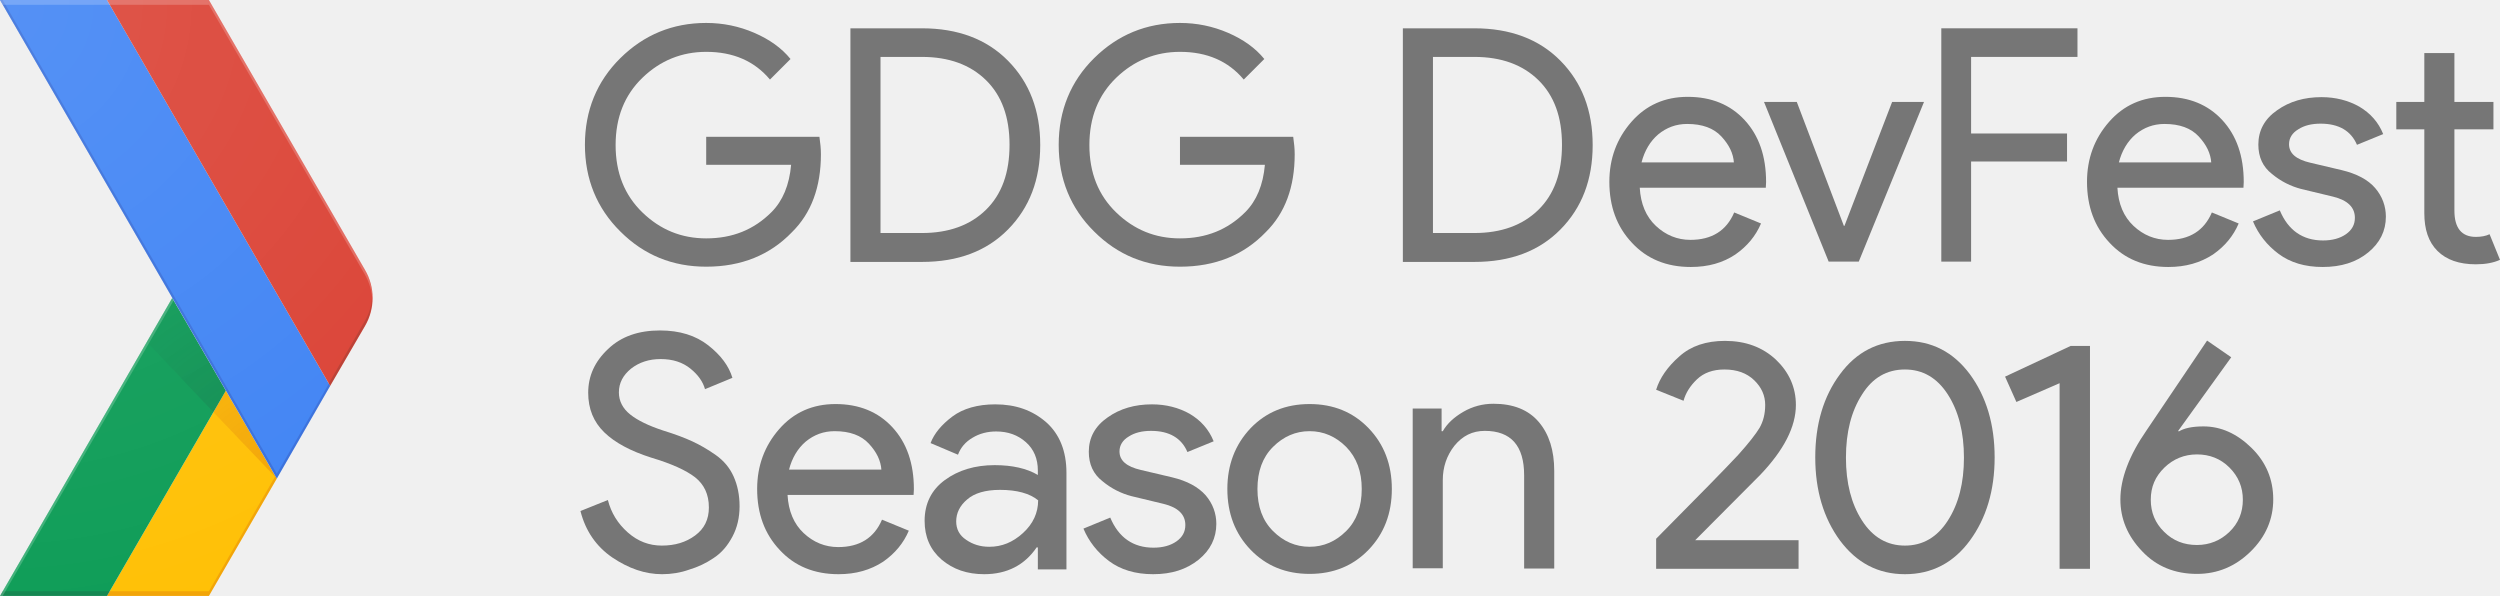
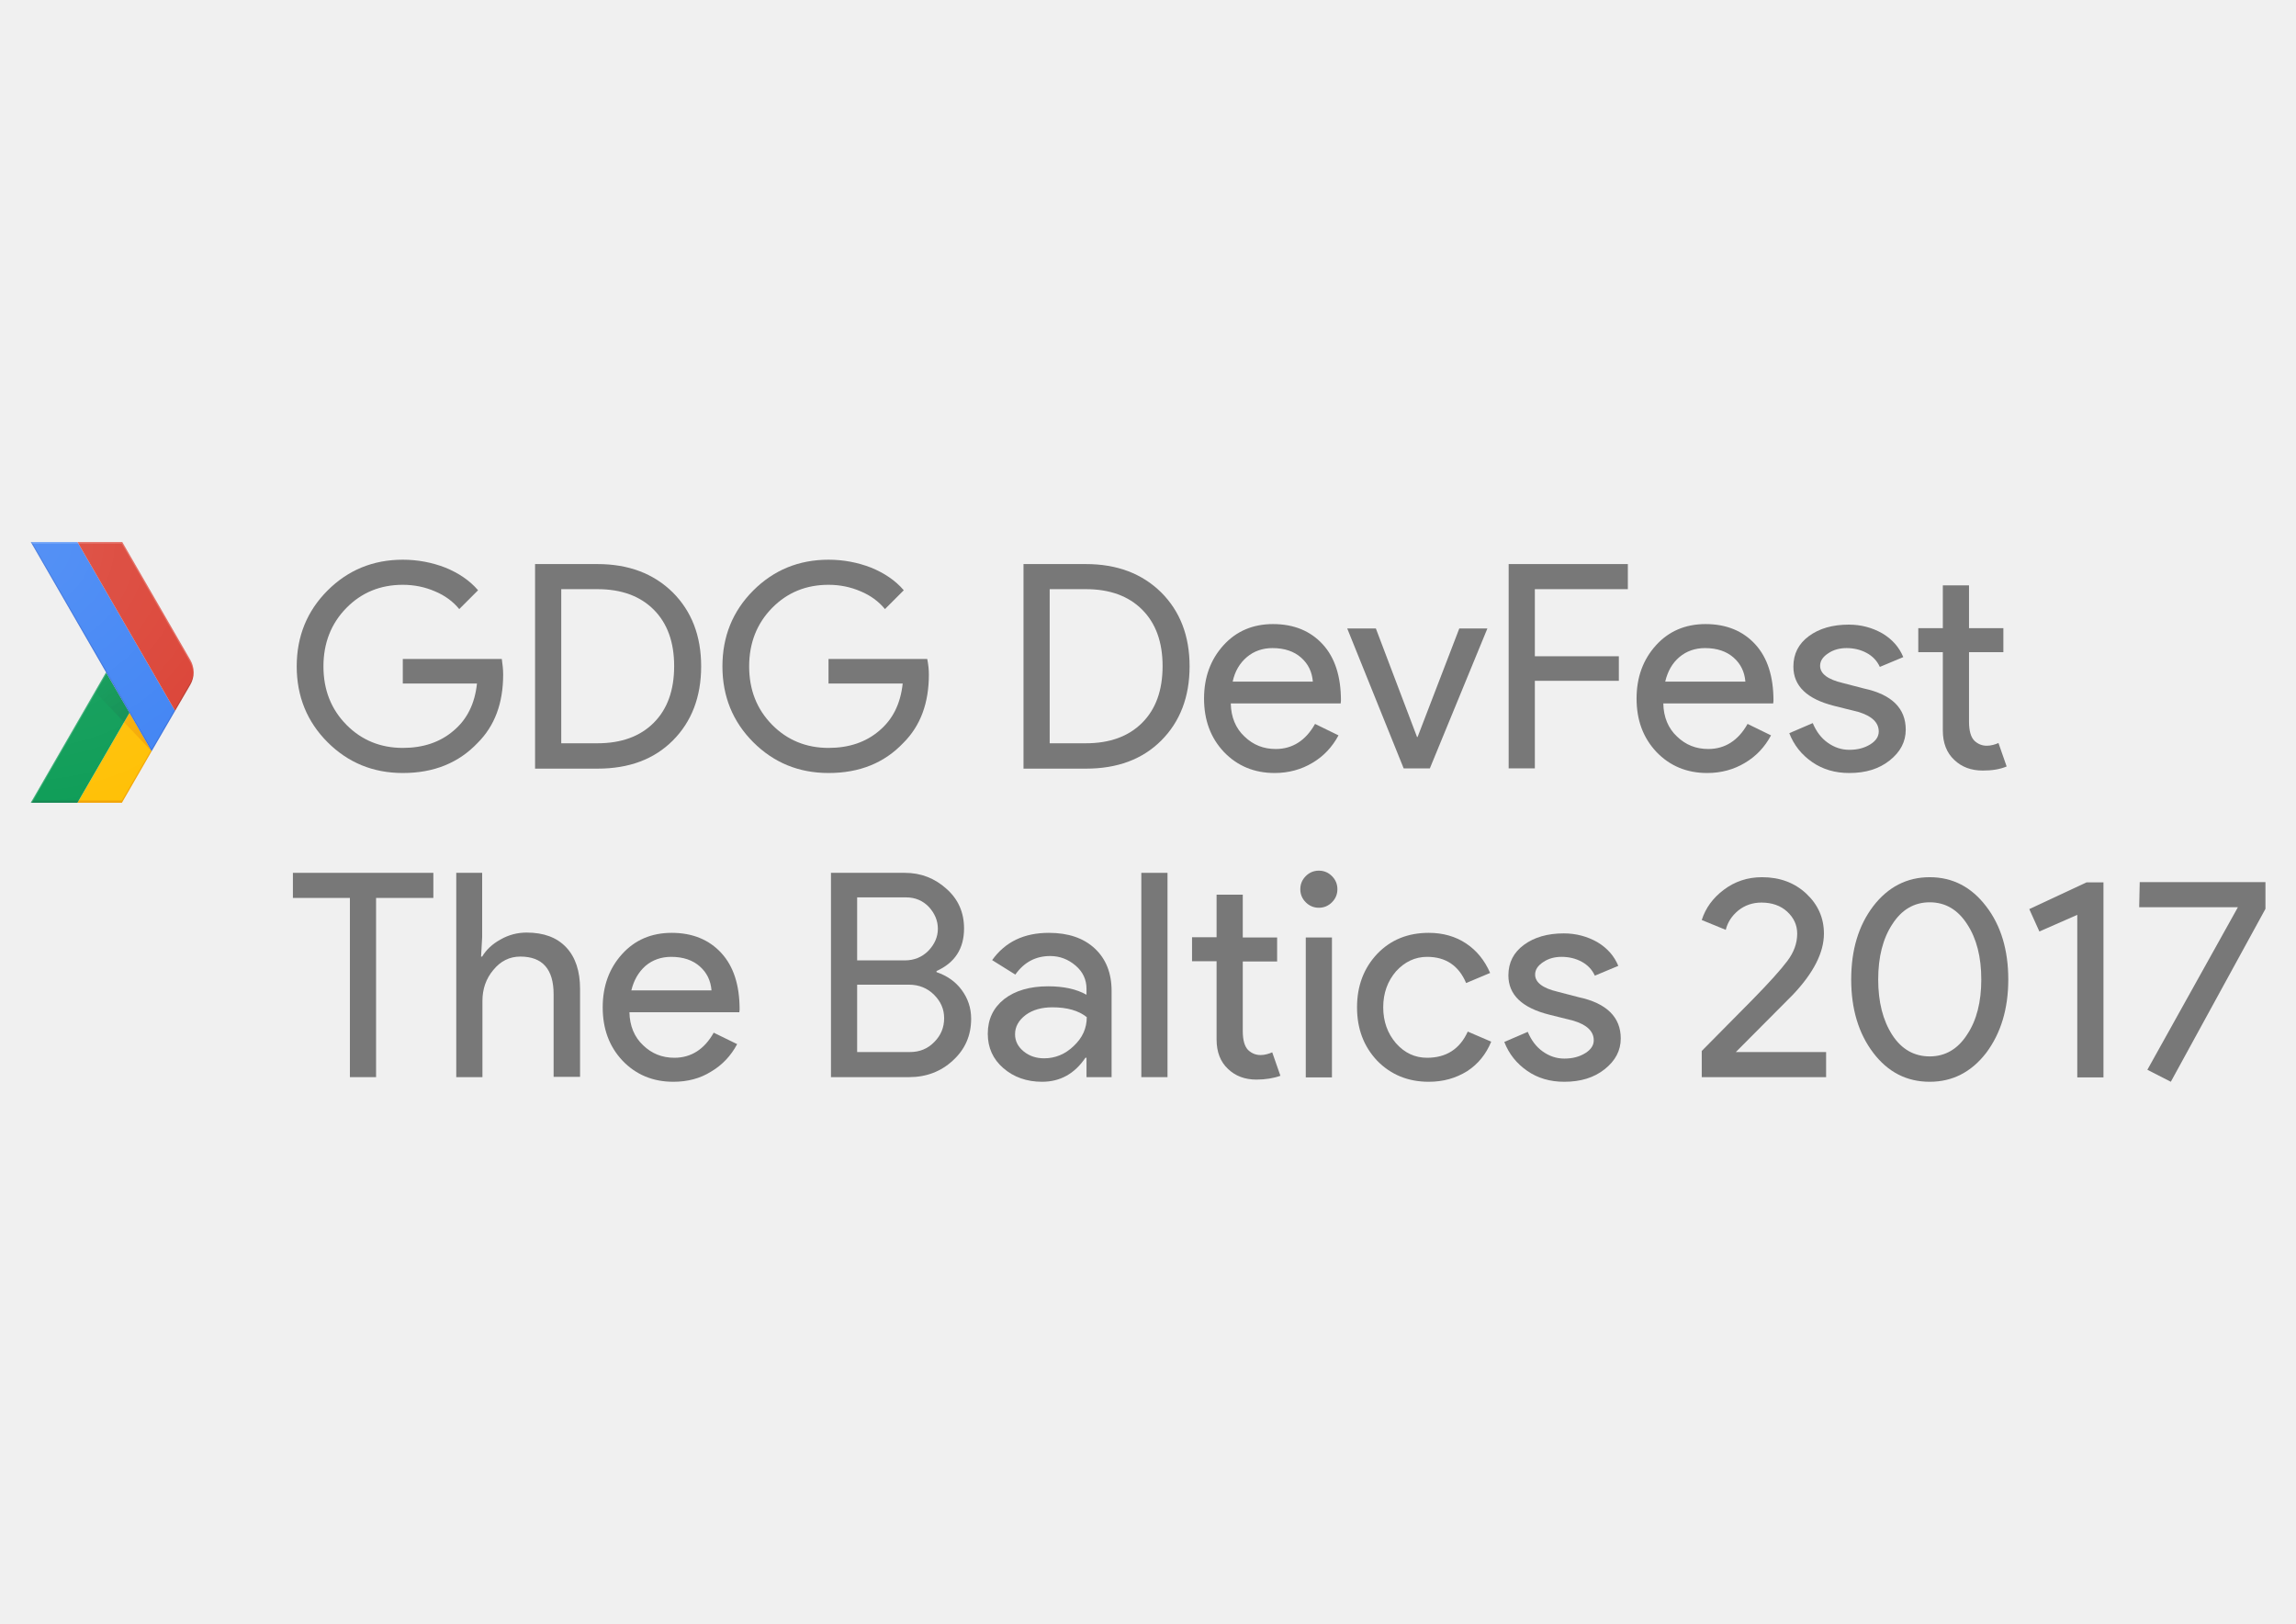
- <svg xmlns="http://www.w3.org/2000/svg" id="Layer_4" viewBox="0 0 839 200">
-   <style>.st0{fill:none;} .st1{fill:#FFC107;} .st2{fill:#0F9D58;} .st3{opacity:0.2;fill:#BF360C;enable-background:new ;} .st4{opacity:0.2;fill:#263238;enable-background:new ;} .st5{opacity:0.2;fill:#FFFFFF;enable-background:new ;} .st6{fill:url(#XMLID_126_);} .st7{fill:url(#XMLID_127_);} .st8{fill:#4285F4;} .st9{fill:#DB4437;} .st10{opacity:0.2;fill:#1A237E;enable-background:new ;} .st11{opacity:0.2;fill:#3E2723;enable-background:new ;} .st12{fill:url(#XMLID_128_);} .st13{fill:#767676;}</style>
-   <g id="XMLID_60_">
-     <g id="XMLID_61_">
-       <g id="XMLID_62_">
-         <path id="XMLID_106_" class="st0" d="M122.5 90.6L70.1 0H0l57.8 100L0 200h70.1l52.4-90.6c3.3-5.8 3.3-13 0-18.8z" />
-         <path id="XMLID_105_" class="st1" d="M92.4 159.8l-16.6-28.7L35.9 200h34.2l22.8-39.4z" />
-         <path id="XMLID_104_" class="st0" d="M122.5 90.6L70.1 0H0l57.8 100L0 200h70.1l52.4-90.6c3.3-5.8 3.3-13 0-18.8z" />
-         <path id="XMLID_103_" class="st2" d="M57.8 100l18 31.1L35.9 200H0z" />
-         <path id="XMLID_102_" class="st0" d="M122.5 90.6L70.1 0H0l57.8 100L0 200h70.1l52.4-90.6c3.3-5.8 3.3-13 0-18.8z" />
-         <path id="XMLID_101_" class="st3" d="M70.1 198.4H36.8l-.9 1.6h34.2l22.8-39.4-.5-.8z" />
-         <path id="XMLID_100_" class="st0" d="M122.5 90.6L70.1 0H0l57.8 100L0 200h70.1l52.4-90.6c3.3-5.8 3.3-13 0-18.8z" />
-         <path id="XMLID_99_" class="st4" d="M.9 198.4L0 200h35.9l.9-1.6z" />
-         <path id="XMLID_98_" class="st0" d="M122.5 90.6L70.1 0H0l57.8 100L0 200h70.1l52.4-90.6c3.3-5.8 3.3-13 0-18.8z" />
-         <path id="XMLID_96_" class="st5" d="M0 200h.9l57.4-99.2-.5-.8z" />
-         <path id="XMLID_94_" class="st0" d="M122.5 90.6L70.1 0H0l57.8 100L0 200h70.1l52.4-90.6c3.3-5.8 3.3-13 0-18.8z" />
-         <radialGradient id="XMLID_126_" cx="92.62" cy="2707.501" r="69.162" gradientTransform="matrix(1 0 0 -1 0 2867.46)" gradientUnits="userSpaceOnUse">
-           <stop offset="0" stop-color="#BF360C" stop-opacity=".2" />
-           <stop offset="1" stop-color="#BF360C" stop-opacity=".02" />
+ <svg xmlns="http://www.w3.org/2000/svg" version="1.1" id="Layer_1" x="0px" y="0px" viewBox="0 0 841.9 595.3" style="enable-background:new 0 0 841.9 595.3;" xml:space="preserve">
+   <style type="text/css">
+ 	.st0{fill:none;}
+ 	.st1{fill:#FFC107;}
+ 	.st2{fill:#0F9D58;}
+ 	.st3{opacity:0.2;fill:#BF360C;enable-background:new    ;}
+ 	.st4{opacity:0.2;fill:#263238;enable-background:new    ;}
+ 	.st5{opacity:0.2;fill:#FFFFFF;enable-background:new    ;}
+ 	.st6{fill:url(#XMLID_2_);}
+ 	.st7{fill:url(#XMLID_3_);}
+ 	.st8{fill:#4285F4;}
+ 	.st9{fill:#DB4437;}
+ 	.st10{opacity:0.2;fill:#1A237E;enable-background:new    ;}
+ 	.st11{opacity:0.2;fill:#3E2723;enable-background:new    ;}
+ 	.st12{fill:url(#XMLID_4_);}
+ 	.st13{opacity:0.5;}
+ </style>
+   <g>
+     <g id="XMLID_504_">
+       <g id="XMLID_505_">
+         <path id="XMLID_533_" class="st0" d="M69.8,242l-25-43.3H11.3l27.6,47.8l-27.6,47.8h33.5l25-43.3C71.4,248.2,71.4,244.8,69.8,242     z" />
+         <polygon id="XMLID_532_" class="st1" points="55.4,275 47.5,261.3 28.4,294.3 44.7,294.3 55.6,275.4    " />
+         <path id="XMLID_531_" class="st0" d="M69.8,242l-25-43.3H11.3l27.6,47.8l-27.6,47.8h33.5l25-43.3C71.4,248.2,71.4,244.8,69.8,242     z" />
+         <polygon id="XMLID_530_" class="st2" points="38.9,246.5 47.5,261.3 28.4,294.3 11.3,294.3    " />
+         <path id="XMLID_529_" class="st0" d="M69.8,242l-25-43.3H11.3l27.6,47.8l-27.6,47.8h33.5l25-43.3C71.4,248.2,71.4,244.8,69.8,242     z" />
+         <polygon id="XMLID_528_" class="st3" points="44.7,293.5 28.9,293.5 28.4,294.3 44.7,294.3 55.6,275.4 55.4,275    " />
+         <path id="XMLID_527_" class="st0" d="M69.8,242l-25-43.3H11.3l27.6,47.8l-27.6,47.8h33.5l25-43.3C71.4,248.2,71.4,244.8,69.8,242     z" />
+         <polygon id="XMLID_526_" class="st4" points="11.7,293.5 11.3,294.3 28.4,294.3 28.9,293.5    " />
+         <path id="XMLID_525_" class="st0" d="M69.8,242l-25-43.3H11.3l27.6,47.8l-27.6,47.8h33.5l25-43.3C71.4,248.2,71.4,244.8,69.8,242     z" />
+         <polygon id="XMLID_524_" class="st5" points="11.3,294.3 11.7,294.3 39.1,246.9 38.9,246.5    " />
+         <path id="XMLID_523_" class="st0" d="M69.8,242l-25-43.3H11.3l27.6,47.8l-27.6,47.8h33.5l25-43.3C71.4,248.2,71.4,244.8,69.8,242     z" />
+         <radialGradient id="XMLID_2_" cx="55.504" cy="321.426" r="33.045" gradientTransform="matrix(1 0 0 -1 0 596.552)" gradientUnits="userSpaceOnUse">
+           <stop offset="0" style="stop-color:#BF360C;stop-opacity:0.2" />
+           <stop offset="1" style="stop-color:#BF360C;stop-opacity:2.000000e-02" />
        </radialGradient>
-         <path id="XMLID_92_" class="st6" d="M92.9 160.6l-17.1-29.5-4.2 7.2z" />
-         <path id="XMLID_90_" class="st0" d="M122.5 90.6L70.1 0H0l57.8 100L0 200h70.1l52.4-90.6c3.3-5.8 3.3-13 0-18.8z" />
-         <radialGradient id="XMLID_127_" cx="92.423" cy="2707.063" r="69.723" gradientTransform="matrix(1 0 0 -1 0 2867.46)" gradientUnits="userSpaceOnUse">
-           <stop offset="0" stop-color="#263238" stop-opacity=".2" />
-           <stop offset="1" stop-color="#263238" stop-opacity=".02" />
+         <polygon id="XMLID_522_" class="st6" points="55.6,275.4 55.6,275.4 47.5,261.3 45.5,264.8    " />
+         <path id="XMLID_521_" class="st0" d="M69.8,242l-25-43.3H11.3l27.6,47.8l-27.6,47.8h33.5l25-43.3C71.4,248.2,71.4,244.8,69.8,242     z" />
+         <radialGradient id="XMLID_3_" cx="55.41" cy="321.217" r="33.314" gradientTransform="matrix(1 0 0 -1 0 596.552)" gradientUnits="userSpaceOnUse">
+           <stop offset="0" style="stop-color:#263238;stop-opacity:0.2" />
+           <stop offset="1" style="stop-color:#263238;stop-opacity:2.000000e-02" />
        </radialGradient>
-         <path id="XMLID_89_" class="st7" d="M71.6 138.3l4.2-7.2-18-31.1-8.5 14.8z" />
-         <path id="XMLID_88_" class="st0" d="M122.5 90.6L70.1 0H0l57.8 100L0 200h70.1l52.4-90.6c3.3-5.8 3.3-13 0-18.8z" />
-         <g id="XMLID_85_">
-           <g id="XMLID_86_">
-             <path id="XMLID_87_" class="st8" d="M35.9 0H0l92.9 160.6 17.9-31.1z" />
+         <polygon id="XMLID_520_" class="st7" points="45.5,264.8 47.5,261.3 38.9,246.5 34.8,253.6    " />
+         <path id="XMLID_519_" class="st0" d="M69.8,242l-25-43.3H11.3l27.6,47.8l-27.6,47.8h33.5l25-43.3C71.4,248.2,71.4,244.8,69.8,242     z" />
+         <g id="XMLID_516_">
+           <g id="XMLID_517_">
+             <polygon id="XMLID_518_" class="st8" points="28.4,198.7 11.3,198.7 55.6,275.4 64.2,260.6 64.2,260.6      " />
          </g>
        </g>
-         <path id="XMLID_84_" class="st0" d="M122.5 90.6L70.1 0H0l57.8 100L0 200h70.1l52.4-90.6c3.3-5.8 3.3-13 0-18.8z" />
-         <path id="XMLID_83_" class="st9" d="M122.5 109.4c3.4-5.8 3.4-13 0-18.8L70.1 0H35.9l74.9 129.5 11.7-20.1z" />
-         <path id="XMLID_82_" class="st0" d="M122.5 90.6L70.1 0H0l57.8 100L0 200h70.1l52.4-90.6c3.3-5.8 3.3-13 0-18.8z" />
-         <path id="XMLID_71_" class="st10" d="M110.8 129.5l-.4-.8L92.9 159 .9 0H0l92.9 160.6 17.9-31.1z" />
-         <path id="XMLID_69_" class="st0" d="M122.5 90.6L70.1 0H0l57.8 100L0 200h70.1l52.4-90.6c3.3-5.8 3.3-13 0-18.8z" />
-         <path id="XMLID_67_" class="st5" d="M70.1 1.6l52.4 90.6c1.5 2.7 2.3 5.6 2.5 8.6.1-3.5-.7-7-2.5-10.2L70.1 0H0l.9 1.6h69.2z" />
-         <path id="XMLID_66_" class="st0" d="M122.5 90.6L70.1 0H0l57.8 100L0 200h70.1l52.4-90.6c3.3-5.8 3.3-13 0-18.8z" />
-         <path id="XMLID_65_" class="st11" d="M110.8 129.5l11.6-20.1c1.8-3.1 2.6-6.7 2.5-10.2-.1 3-.9 5.9-2.5 8.6l-12.1 20.9.5.8z" />
-         <path id="XMLID_64_" class="st0" d="M122.5 90.6L70.1 0H0l57.8 100L0 200h70.1l52.4-90.6c3.3-5.8 3.3-13 0-18.8z" />
-         <radialGradient id="XMLID_128_" cx="-1.563" cy="2865.898" r="209.922" gradientTransform="matrix(1 0 0 -1 0 2867.46)" gradientUnits="userSpaceOnUse">
-           <stop offset="0" stop-color="#FFF" stop-opacity=".1" />
-           <stop offset="1" stop-color="#FFF" stop-opacity="0" />
+         <path id="XMLID_515_" class="st0" d="M69.8,242l-25-43.3H11.3l27.6,47.8l-27.6,47.8h33.5l25-43.3C71.4,248.2,71.4,244.8,69.8,242     z" />
+         <path id="XMLID_514_" class="st9" d="M69.8,251c1.6-2.8,1.6-6.2,0-9l-25-43.3H28.4l35.8,61.9L69.8,251z" />
+         <path id="XMLID_513_" class="st0" d="M69.8,242l-25-43.3H11.3l27.6,47.8l-27.6,47.8h33.5l25-43.3C71.4,248.2,71.4,244.8,69.8,242     z" />
+         <polygon id="XMLID_512_" class="st10" points="64.2,260.6 64,260.2 55.6,274.7 11.7,198.7 11.3,198.7 55.6,275.4 64.2,260.6         " />
+         <path id="XMLID_511_" class="st0" d="M69.8,242l-25-43.3H11.3l27.6,47.8l-27.6,47.8h33.5l25-43.3C71.4,248.2,71.4,244.8,69.8,242     z" />
+         <path id="XMLID_510_" class="st5" d="M44.7,199.4l25,43.3c0.7,1.3,1.1,2.7,1.2,4.1c0.1-1.7-0.3-3.4-1.2-4.9l-25-43.3H11.3     l0.4,0.7H44.7z" />
+         <path id="XMLID_509_" class="st0" d="M69.8,242l-25-43.3H11.3l27.6,47.8l-27.6,47.8h33.5l25-43.3C71.4,248.2,71.4,244.8,69.8,242     z" />
+         <path id="XMLID_508_" class="st11" d="M64.2,260.6l5.6-9.6c0.9-1.5,1.2-3.2,1.2-4.9c-0.1,1.4-0.4,2.8-1.2,4.1l-5.8,10L64.2,260.6     z" />
+         <path id="XMLID_507_" class="st0" d="M69.8,242l-25-43.3H11.3l27.6,47.8l-27.6,47.8h33.5l25-43.3C71.4,248.2,71.4,244.8,69.8,242     z" />
+         <radialGradient id="XMLID_4_" cx="10.504" cy="397.108" r="100.301" gradientTransform="matrix(1 0 0 -1 0 596.552)" gradientUnits="userSpaceOnUse">
+           <stop offset="0" style="stop-color:#FFFFFF;stop-opacity:0.1" />
+           <stop offset="1" style="stop-color:#FFFFFF;stop-opacity:0" />
        </radialGradient>
-         <path id="XMLID_63_" class="st12" d="M122.5 90.6L70.1 0H0l57.8 100L0 200h70.1l52.4-90.6c3.3-5.8 3.3-13 0-18.8z" />
+         <path id="XMLID_506_" class="st12" d="M69.8,242l-25-43.3H11.3l27.6,47.8l-27.6,47.8h33.5l25-43.3     C71.4,248.2,71.4,244.8,69.8,242z" />
      </g>
    </g>
-   </g>
-   <g id="XMLID_7_">
-     <path id="XMLID_2_" class="st13" d="M275.5 51.8c0 10.9-3.2 19.7-9.7 26.1-7.4 7.7-17 11.6-28.8 11.6-11.3 0-20.9-3.9-28.8-11.8-7.9-7.8-11.9-17.6-11.9-29.1s4-21.3 11.9-29.1c7.9-7.8 17.5-11.8 28.8-11.8 5.6 0 11 1.1 16.1 3.3 5.1 2.2 9.2 5.1 12.2 8.8l-6.9 6.9c-5.2-6.2-12.3-9.3-21.4-9.3-8.2 0-15.4 2.9-21.4 8.7-6 5.8-9 13.3-9 22.6s3 16.8 9 22.6c6 5.8 13.1 8.7 21.4 8.7 8.8 0 16-2.9 21.9-8.8 3.8-3.8 6-9.1 6.6-15.9H237v-9.4h38c.3 2.1.5 4 .5 5.9z" />
-     <path id="XMLID_4_" class="st13" d="M285.4 87.8V9.5h24c12 0 21.7 3.6 28.9 10.9 7.2 7.3 10.8 16.7 10.8 28.3s-3.6 21-10.8 28.3c-7.2 7.3-16.8 10.9-28.9 10.9h-24zm10.1-9.6h13.9c9 0 16.2-2.6 21.5-7.8 5.3-5.2 7.9-12.4 7.9-21.8 0-9.3-2.6-16.5-7.9-21.7-5.3-5.2-12.5-7.8-21.5-7.8h-13.9v59.1z" />
-     <path id="XMLID_8_" class="st13" d="M434.5 51.8c0 10.9-3.2 19.7-9.7 26.1-7.4 7.7-17 11.6-28.8 11.6-11.3 0-20.9-3.9-28.8-11.8-7.9-7.8-11.9-17.6-11.9-29.1s4-21.3 11.9-29.1c7.9-7.8 17.5-11.8 28.8-11.8 5.6 0 11 1.1 16.1 3.3 5.1 2.2 9.2 5.1 12.2 8.8l-6.9 6.9c-5.2-6.2-12.3-9.3-21.4-9.3-8.2 0-15.4 2.9-21.4 8.7-6 5.8-9 13.3-9 22.6s3 16.8 9 22.6c6 5.8 13.1 8.7 21.4 8.7 8.8 0 16-2.9 21.9-8.8 3.8-3.8 6-9.1 6.6-15.9H396v-9.4h38c.3 2.1.5 4 .5 5.9z" />
-     <path id="XMLID_10_" class="st13" d="M470.8 87.8V9.5h24c12 0 21.7 3.6 28.9 10.9 7.2 7.3 10.8 16.7 10.8 28.3s-3.6 21-10.8 28.3c-7.2 7.3-16.8 10.9-28.9 10.9h-24zm10.1-9.6h13.9c9 0 16.2-2.6 21.5-7.8 5.3-5.2 7.9-12.4 7.9-21.8 0-9.3-2.6-16.5-7.9-21.7-5.3-5.2-12.5-7.8-21.5-7.8h-13.9v59.1z" />
-     <path id="XMLID_13_" class="st13" d="M567.4 89.6c-8.1 0-14.7-2.7-19.7-8.1-5.1-5.4-7.6-12.2-7.6-20.5 0-7.8 2.5-14.5 7.4-20.1 4.9-5.6 11.2-8.4 18.9-8.4 7.9 0 14.3 2.6 19.1 7.8 4.8 5.2 7.2 12.1 7.2 20.8l-.1 1.9h-42.3c.3 5.4 2.1 9.7 5.4 12.8 3.3 3.1 7.2 4.7 11.6 4.7 7.2 0 12.1-3.1 14.7-9.2l9 3.7c-1.8 4.2-4.6 7.6-8.6 10.4-4.2 2.8-9.1 4.2-15 4.2zm14.5-35c-.2-3.1-1.6-6-4.2-8.8-2.6-2.8-6.4-4.2-11.5-4.2-3.7 0-6.9 1.2-9.7 3.5-2.7 2.3-4.6 5.5-5.6 9.4h31z" />
-     <path id="XMLID_16_" class="st13" d="M613.7 87.8L592 34.2h11l15.8 41.6h.2l16-41.6h10.7l-21.9 53.6h-10.1z" />
-     <path id="XMLID_18_" class="st13" d="M661.6 87.8h-10.1V9.5h45.7v9.6h-35.7v25.7h32.2v9.4h-32.2v33.6z" />
-     <path id="XMLID_20_" class="st13" d="M727.7 89.6c-8.1 0-14.7-2.7-19.7-8.1-5.1-5.4-7.6-12.2-7.6-20.5 0-7.8 2.5-14.5 7.4-20.1 4.9-5.6 11.2-8.4 18.9-8.4 7.9 0 14.3 2.6 19.1 7.8 4.8 5.2 7.2 12.1 7.2 20.8l-.1 1.9h-42.3c.3 5.4 2.1 9.7 5.4 12.8 3.3 3.1 7.2 4.7 11.6 4.7 7.2 0 12.1-3.1 14.7-9.2l9 3.7c-1.8 4.2-4.6 7.6-8.6 10.4-4.3 2.8-9.2 4.2-15 4.2zm14.4-35c-.2-3.1-1.6-6-4.2-8.8-2.6-2.8-6.4-4.2-11.5-4.2-3.7 0-6.9 1.2-9.7 3.5-2.7 2.3-4.6 5.5-5.6 9.4h31z" />
-     <path id="XMLID_27_" class="st13" d="M779.5 89.6c-6 0-10.9-1.5-14.8-4.4-3.9-2.9-6.8-6.6-8.6-10.9l9-3.7c2.8 6.7 7.7 10.1 14.5 10.1 3.1 0 5.7-.7 7.7-2.1 2-1.4 3-3.2 3-5.5 0-3.5-2.4-5.9-7.3-7.1l-10.8-2.6c-3.4-.9-6.7-2.5-9.7-5-3.1-2.4-4.6-5.7-4.6-9.9 0-4.7 2.1-8.6 6.3-11.5 4.2-3 9.2-4.4 14.9-4.4 4.7 0 9 1.1 12.7 3.2 3.7 2.2 6.4 5.2 8 9.2l-8.8 3.6c-2-4.7-6.1-7.1-12.2-7.1-3 0-5.5.6-7.5 1.9-2 1.2-3.1 2.9-3.1 5 0 3.1 2.4 5.1 7.1 6.2l10.6 2.5c5 1.2 8.8 3.2 11.2 6 2.4 2.8 3.6 6.1 3.6 9.6 0 4.8-2 8.8-5.9 12-4 3.3-9.1 4.9-15.3 4.9z" />
-     <path id="XMLID_29_" class="st13" d="M830.9 88.7c-5.6 0-9.9-1.5-12.9-4.5s-4.4-7.2-4.4-12.7V43.4h-9.4v-9.2h9.4V17.8h10.1v16.4h13.1v9.2h-13.1v27.3c0 5.8 2.4 8.8 7.2 8.8 1.8 0 3.4-.3 4.6-.9l3.5 8.6c-2.2 1-4.9 1.5-8.1 1.5z" />
-     <path id="XMLID_31_" class="st13" d="M222.2 192.7c-5.7 0-11.2-1.9-16.7-5.6-5.4-3.7-9-8.9-10.7-15.6l9.2-3.7c1.1 4.3 3.3 7.9 6.7 10.9 3.4 3 7.2 4.4 11.4 4.4 4.4 0 8.1-1.1 11.2-3.4 3.1-2.3 4.6-5.4 4.6-9.4 0-4.4-1.6-7.7-4.6-10.1-3.1-2.4-8-4.6-14.7-6.6-6.9-2.2-12.2-5-15.8-8.5-3.6-3.5-5.4-7.9-5.4-13.3 0-5.6 2.2-10.5 6.7-14.7 4.4-4.2 10.2-6.2 17.4-6.2 6.6 0 12 1.7 16.2 5 4.2 3.3 6.9 6.9 8.1 10.9l-9.2 3.8c-.7-2.5-2.3-4.8-4.9-6.9-2.6-2.1-5.9-3.2-10-3.2-3.9 0-7.2 1.1-9.9 3.2-2.7 2.2-4.1 4.8-4.1 8 0 2.9 1.3 5.4 3.8 7.4s6.2 3.8 11.1 5.4c3.9 1.2 7.1 2.4 9.7 3.6 2.6 1.2 5.2 2.7 7.9 4.6 2.7 1.9 4.7 4.3 6 7.2 1.3 2.9 2 6.2 2 10s-.8 7.2-2.4 10.2c-1.6 3-3.6 5.4-6.2 7.1-2.6 1.8-5.4 3.1-8.4 4-2.8 1-5.9 1.5-9 1.5z" />
-     <path id="XMLID_33_" class="st13" d="M281.4 192.7c-8.1 0-14.7-2.7-19.7-8.1-5.1-5.4-7.6-12.2-7.6-20.5 0-7.8 2.5-14.5 7.4-20.1 4.9-5.6 11.2-8.4 18.9-8.4 7.9 0 14.3 2.6 19.1 7.8 4.8 5.2 7.2 12.1 7.2 20.8l-.1 1.9h-42.3c.3 5.4 2.1 9.7 5.4 12.8 3.3 3.1 7.2 4.7 11.6 4.7 7.2 0 12.1-3.1 14.7-9.2l9 3.7c-1.8 4.2-4.6 7.6-8.6 10.4-4.3 2.8-9.2 4.2-15 4.2zm14.4-35c-.2-3.1-1.6-6-4.2-8.8-2.6-2.8-6.4-4.2-11.5-4.2-3.7 0-6.9 1.2-9.7 3.5-2.7 2.3-4.6 5.5-5.6 9.4h31z" />
-     <path id="XMLID_36_" class="st13" d="M330.3 192.7c-5.7 0-10.4-1.6-14.3-4.9-3.8-3.3-5.7-7.6-5.7-13 0-5.8 2.3-10.4 6.8-13.7 4.5-3.3 10.1-5 16.7-5 5.9 0 10.8 1.1 14.5 3.3v-1.5c0-3.9-1.3-7.1-4-9.5-2.7-2.4-6-3.6-10-3.6-2.9 0-5.6.7-7.9 2.1-2.4 1.4-4 3.3-4.9 5.7l-9.2-3.9c1.2-3.2 3.7-6.2 7.3-8.9 3.6-2.7 8.5-4.1 14.4-4.1 6.9 0 12.5 2 17.1 6 4.5 4 6.8 9.7 6.8 17v32.4h-9.6v-7.4h-.4c-4 5.9-9.9 9-17.6 9zm1.7-9.2c4.2 0 7.9-1.5 11.3-4.6 3.4-3.1 5.1-6.8 5.1-11-2.8-2.3-7.1-3.5-12.8-3.5-4.9 0-8.6 1.1-11 3.2-2.5 2.1-3.7 4.6-3.7 7.4 0 2.6 1.1 4.7 3.4 6.2 2.2 1.5 4.7 2.3 7.7 2.3z" />
-     <path id="XMLID_39_" class="st13" d="M387 192.7c-6 0-10.9-1.5-14.8-4.4-3.9-2.9-6.8-6.6-8.6-10.9l9-3.7c2.8 6.7 7.7 10.1 14.5 10.1 3.1 0 5.7-.7 7.7-2.1 2-1.4 3-3.2 3-5.5 0-3.5-2.4-5.9-7.3-7.1l-10.8-2.6c-3.4-.9-6.7-2.5-9.7-5-3.1-2.4-4.6-5.7-4.6-9.9 0-4.7 2.1-8.6 6.3-11.5 4.2-3 9.2-4.4 14.9-4.4 4.7 0 9 1.1 12.7 3.2 3.7 2.2 6.4 5.2 8 9.2l-8.8 3.6c-2-4.7-6.1-7.1-12.2-7.1-3 0-5.5.6-7.5 1.9-2 1.2-3.1 2.9-3.1 5 0 3.1 2.4 5.1 7.1 6.2l10.6 2.5c5 1.2 8.7 3.2 11.2 6 2.4 2.8 3.6 6.1 3.6 9.6 0 4.8-2 8.8-5.9 12-4.1 3.3-9.1 4.9-15.3 4.9z" />
-     <path id="XMLID_41_" class="st13" d="M419.7 143.7c5.2-5.4 11.8-8.1 19.8-8.1s14.6 2.7 19.8 8.1c5.2 5.4 7.8 12.2 7.8 20.4s-2.6 15-7.8 20.4c-5.2 5.4-11.8 8.1-19.8 8.1s-14.6-2.7-19.8-8.1c-5.2-5.4-7.8-12.2-7.8-20.4 0-8.1 2.6-14.9 7.8-20.4zm7.5 34.5c3.5 3.5 7.6 5.3 12.3 5.3 4.7 0 8.8-1.8 12.3-5.3s5.2-8.2 5.2-14.1c0-5.8-1.7-10.5-5.2-14.1-3.5-3.5-7.6-5.3-12.3-5.3-4.7 0-8.8 1.8-12.3 5.3s-5.2 8.2-5.2 14.1 1.7 10.6 5.2 14.1z" />
-     <path id="XMLID_44_" class="st13" d="M483.8 137.3v7.4h.4c1.5-2.6 3.8-4.7 6.9-6.5 3.1-1.8 6.5-2.7 10.1-2.7 6.6 0 11.7 2 15.2 6.1s5.2 9.6 5.2 16.4v32.8h-10.1v-31.3c0-9.9-4.4-14.9-13.2-14.9-4.2 0-7.5 1.7-10.2 5-2.6 3.3-3.9 7.2-3.9 11.5v29.6h-10.1v-53.6h9.7z" />
-     <path id="XMLID_46_" class="st13" d="M603.5 190.9h-47.7v-10.1c14.3-14.4 23.4-23.7 27.5-28.1 3.6-4 6-7.1 7.2-9.1 1.2-2.1 1.9-4.6 1.9-7.7 0-3.1-1.2-5.9-3.7-8.3-2.5-2.4-5.8-3.6-10-3.6-3.8 0-6.9 1.1-9.2 3.3-2.3 2.2-3.8 4.6-4.5 7.2l-9.2-3.7c1.2-3.9 3.8-7.7 7.8-11.2 3.9-3.5 9-5.2 15.3-5.2 6.9 0 12.6 2.1 17.1 6.3 4.4 4.2 6.7 9.3 6.7 15.2 0 7.3-4 15.1-11.9 23.4l-21.9 22h34.7v9.6z" />
-     <path id="XMLID_48_" class="st13" d="M661.1 181.4c-5.5 7.5-12.8 11.3-21.8 11.3s-16.2-3.8-21.8-11.3c-5.5-7.5-8.3-16.8-8.3-27.9 0-11.2 2.8-20.5 8.3-27.9 5.5-7.5 12.8-11.2 21.8-11.2s16.2 3.7 21.8 11.2c5.5 7.5 8.3 16.8 8.3 27.9 0 11.1-2.8 20.4-8.3 27.9zm-21.8 1.7c6 0 10.8-2.8 14.4-8.4 3.6-5.6 5.4-12.6 5.4-21.1 0-8.5-1.8-15.6-5.4-21.2-3.6-5.6-8.4-8.4-14.4-8.4-6.1 0-10.9 2.8-14.4 8.4-3.6 5.6-5.4 12.6-5.4 21.2 0 8.5 1.8 15.5 5.4 21.1 3.6 5.6 8.4 8.4 14.4 8.4z" />
-     <path id="XMLID_51_" class="st13" d="M701.3 190.9h-10.1v-62.3l-14.5 6.3-3.8-8.5 22-10.3h6.5v74.8z" />
-     <path id="XMLID_53_" class="st13" d="M739.5 143.1c5.8 0 11.2 2.4 16.1 7.2 4.9 4.8 7.3 10.6 7.3 17.3 0 6.6-2.5 12.5-7.6 17.5s-11.1 7.5-18 7.5c-7.4 0-13.6-2.5-18.4-7.6-4.9-5.1-7.3-10.9-7.3-17.4 0-6.9 2.9-14.7 8.8-23.2l20.3-30.1 8.1 5.6-17.8 24.7.2.2c1.8-1.1 4.5-1.7 8.3-1.7zm-2.2 39.8c4.2 0 7.9-1.5 10.9-4.4 3-2.9 4.5-6.5 4.5-10.8 0-4.2-1.5-7.8-4.5-10.8-3-3-6.7-4.4-10.9-4.4s-7.9 1.5-10.9 4.4c-3.1 3-4.6 6.5-4.6 10.8 0 4.3 1.5 7.9 4.5 10.8 3 3 6.7 4.4 11 4.4z" />
+     <path class="st13" d="M184.5,247.3c0,10.5-3.1,18.8-9.3,25c-7,7.4-16.1,11.1-27.5,11.1c-10.9,0-20.1-3.8-27.6-11.3   c-7.5-7.5-11.3-16.8-11.3-27.8c0-11,3.8-20.3,11.3-27.8c7.5-7.5,16.7-11.3,27.6-11.3c5.5,0,10.7,1,15.6,2.9c4.9,2,8.9,4.7,12,8.3   l-6.9,6.9c-2.3-2.8-5.3-5-8.9-6.5c-3.7-1.6-7.6-2.4-11.8-2.4c-8.2,0-15.1,2.8-20.7,8.5c-5.6,5.7-8.4,12.9-8.4,21.4   c0,8.6,2.8,15.7,8.4,21.4c5.6,5.7,12.6,8.5,20.7,8.5c7.5,0,13.7-2.1,18.6-6.3c5-4.2,7.8-9.9,8.6-17.3h-27.2v-9h36.3   C184.3,243.6,184.5,245.5,184.5,247.3z" />
+     <path class="st13" d="M196.2,281.7v-74.9h22.9c11.4,0,20.6,3.5,27.6,10.4c6.9,6.9,10.4,15.9,10.4,27.1c0,11.2-3.5,20.3-10.4,27.2   c-6.9,6.9-16.1,10.3-27.6,10.3H196.2z M205.8,216v56.5h13.3c8.7,0,15.6-2.5,20.6-7.5c5-5,7.5-11.9,7.5-20.8   c0-8.8-2.5-15.7-7.5-20.7c-5-5-11.9-7.5-20.6-7.5H205.8z" />
+     <path class="st13" d="M340.6,247.3c0,10.5-3.1,18.8-9.3,25c-7,7.4-16.1,11.1-27.5,11.1c-10.9,0-20.1-3.8-27.6-11.3   s-11.3-16.8-11.3-27.8c0-11,3.8-20.3,11.3-27.8c7.5-7.5,16.7-11.3,27.6-11.3c5.5,0,10.7,1,15.6,2.9c4.9,2,8.9,4.7,12,8.3l-6.9,6.9   c-2.3-2.8-5.3-5-8.9-6.5c-3.7-1.6-7.6-2.4-11.8-2.4c-8.2,0-15.1,2.8-20.7,8.5c-5.6,5.7-8.4,12.9-8.4,21.4c0,8.6,2.8,15.7,8.4,21.4   c5.6,5.7,12.6,8.5,20.7,8.5c7.5,0,13.7-2.1,18.6-6.3c5-4.2,7.8-9.9,8.6-17.3h-27.2v-9H340C340.4,243.6,340.6,245.5,340.6,247.3z" />
+     <path class="st13" d="M375.3,281.7v-74.9h22.9c11.4,0,20.6,3.5,27.6,10.4c6.9,6.9,10.4,15.9,10.4,27.1c0,11.2-3.5,20.3-10.4,27.2   c-6.9,6.9-16.1,10.3-27.6,10.3H375.3z M384.9,216v56.5h13.3c8.7,0,15.6-2.5,20.6-7.5c5-5,7.5-11.9,7.5-20.8   c0-8.8-2.5-15.7-7.5-20.7c-5-5-11.9-7.5-20.6-7.5H384.9z" />
+     <path class="st13" d="M467.4,283.4c-7.5,0-13.7-2.6-18.6-7.7c-4.9-5.2-7.3-11.7-7.3-19.6c0-7.8,2.4-14.3,7.1-19.5   c4.7-5.2,10.8-7.8,18.2-7.8c7.6,0,13.7,2.5,18.2,7.4c4.5,4.9,6.7,11.8,6.7,20.7l-0.1,1h-40.3c0.1,5,1.8,9.1,5,12.1   c3.2,3.1,7,4.6,11.5,4.6c6.1,0,11-3.1,14.4-9.2l8.6,4.2c-2.3,4.3-5.5,7.7-9.6,10.1C477.2,282.1,472.5,283.4,467.4,283.4z    M452,249.9h29.4c-0.3-3.6-1.7-6.5-4.3-8.8c-2.6-2.3-6.1-3.5-10.5-3.5c-3.6,0-6.8,1.1-9.4,3.3C454.6,243.1,452.8,246.1,452,249.9z" />
+     <path class="st13" d="M524.3,281.7h-9.6L494,230.4h10.5l15.1,39.8h0.2l15.3-39.8h10.3L524.3,281.7z" />
+     <path class="st13" d="M562.8,249.6v32.1h-9.6v-74.9h43.7v9.2h-34.1v24.6h30.8v9H562.8z" />
+     <path class="st13" d="M626,283.4c-7.5,0-13.7-2.6-18.6-7.7c-4.9-5.2-7.3-11.7-7.3-19.6c0-7.8,2.4-14.3,7.1-19.5   c4.7-5.2,10.8-7.8,18.2-7.8c7.6,0,13.7,2.5,18.2,7.4c4.5,4.9,6.7,11.8,6.7,20.7l-0.1,1h-40.3c0.1,5,1.8,9.1,5,12.1   c3.2,3.1,7,4.6,11.5,4.6c6.1,0,11-3.1,14.4-9.2l8.6,4.2c-2.3,4.3-5.5,7.7-9.6,10.1C635.8,282.1,631.2,283.4,626,283.4z    M610.6,249.9H640c-0.3-3.6-1.7-6.5-4.3-8.8c-2.6-2.3-6.1-3.5-10.5-3.5c-3.6,0-6.8,1.1-9.4,3.3   C613.2,243.1,611.5,246.1,610.6,249.9z" />
+     <path class="st13" d="M698.8,267.5c0,4.5-2,8.2-5.9,11.3c-3.9,3.1-8.8,4.6-14.8,4.6c-5.2,0-9.7-1.3-13.6-4   c-3.9-2.7-6.7-6.2-8.4-10.6l8.6-3.7c1.3,3.1,3.1,5.5,5.5,7.2c2.4,1.7,5,2.6,7.9,2.6c3.1,0,5.6-0.7,7.7-2c2.1-1.3,3.1-2.9,3.1-4.7   c0-3.3-2.5-5.7-7.5-7.2l-8.8-2.2c-10-2.5-15-7.3-15-14.4c0-4.7,1.9-8.4,5.7-11.2c3.8-2.8,8.7-4.2,14.6-4.2c4.5,0,8.6,1.1,12.3,3.2   c3.7,2.2,6.2,5.1,7.7,8.7l-8.6,3.6c-1-2.2-2.6-3.9-4.8-5.1c-2.2-1.2-4.7-1.8-7.4-1.8c-2.5,0-4.8,0.6-6.7,1.9c-2,1.3-3,2.8-3,4.6   c0,2.9,2.8,5,8.3,6.3l7.7,2C693.7,254.6,698.8,259.7,698.8,267.5z" />
+     <path class="st13" d="M727,282.5c-4.2,0-7.7-1.3-10.4-3.9c-2.8-2.6-4.2-6.2-4.2-10.8v-28.7h-9v-8.8h9v-15.7h9.6v15.7h12.6v8.8   h-12.6v25.5c0,3.4,0.7,5.7,2,7c1.3,1.2,2.8,1.8,4.5,1.8c0.8,0,1.5-0.1,2.3-0.3c0.7-0.2,1.4-0.4,2-0.7l3,8.6   C733.2,282.1,730.3,282.5,727,282.5z" />
+     <g class="st13">
+       <path d="M137.9,329.2v65.7h-9.6v-65.7h-20.9V320h51.5v9.2H137.9z" />
+       <path d="M167.2,320h9.6v23.6l-0.4,7.1h0.4c1.5-2.5,3.7-4.6,6.8-6.3c3-1.7,6.2-2.5,9.5-2.5c6.3,0,11.1,1.8,14.5,5.4    c3.4,3.6,5.1,8.7,5.1,15.3v32.2H203v-30.3c0-9.2-4.1-13.8-12.2-13.8c-3.9,0-7.2,1.6-9.9,4.9c-2.7,3.2-4,7-4,11.4v27.9h-9.6V320z" />
+       <path d="M246.9,396.6c-7.5,0-13.7-2.6-18.6-7.7c-4.9-5.2-7.3-11.7-7.3-19.6c0-7.8,2.4-14.3,7.1-19.5c4.7-5.2,10.8-7.8,18.2-7.8    c7.6,0,13.7,2.5,18.2,7.4c4.5,4.9,6.7,11.8,6.7,20.7l-0.1,1h-40.3c0.1,5,1.8,9.1,5,12.1c3.2,3.1,7,4.6,11.5,4.6    c6.1,0,11-3.1,14.4-9.2l8.6,4.2c-2.3,4.3-5.5,7.7-9.6,10.1C256.7,395.4,252.1,396.6,246.9,396.6z M231.5,363.1h29.4    c-0.3-3.6-1.7-6.5-4.3-8.8c-2.6-2.3-6.1-3.5-10.5-3.5c-3.6,0-6.8,1.1-9.4,3.3C234.1,356.4,232.4,359.4,231.5,363.1z" />
+       <path d="M304.7,394.9V320h27.1c5.9,0,11,2,15.3,5.9c4.3,3.8,6.4,8.7,6.4,14.5c0,7.4-3.4,12.6-10.1,15.6v0.4    c3.8,1.3,6.9,3.4,9.2,6.5c2.3,3.1,3.5,6.6,3.5,10.6c0,6.1-2.2,11.2-6.7,15.3c-4.3,4-9.7,6.1-16,6.1H304.7z M314.3,329.2v22.9h17.5    c3.4,0,6.3-1.2,8.6-3.5c2.3-2.4,3.5-5.1,3.5-8.1c0-2.9-1.1-5.6-3.3-8c-2.2-2.3-5-3.5-8.3-3.5H314.3z M314.3,361.1v24.6h19.4    c3.5,0,6.5-1.2,8.9-3.7c2.4-2.4,3.6-5.3,3.6-8.7c0-3.3-1.2-6.1-3.7-8.6c-2.4-2.4-5.5-3.7-9.2-3.7H314.3z" />
+       <path d="M384.6,342c7.1,0,12.7,1.9,16.8,5.7c4.1,3.8,6.2,9,6.2,15.6v31.6h-9.2v-7.1H398c-4,5.9-9.3,8.8-15.9,8.8    c-5.6,0-10.4-1.7-14.2-5s-5.7-7.5-5.7-12.6c0-5.3,2-9.5,6-12.7c4-3.1,9.4-4.7,16.1-4.7c5.7,0,10.4,1,14.1,3.1v-2.2    c0-3.3-1.3-6.2-4-8.5c-2.7-2.3-5.8-3.5-9.3-3.5c-5.4,0-9.6,2.3-12.8,6.8l-8.5-5.3C368.6,345.3,375.5,342,384.6,342z M372.2,379.2    c0,2.5,1.1,4.6,3.2,6.3c2.1,1.7,4.6,2.5,7.5,2.5c4,0,7.7-1.5,10.8-4.5c3.2-3,4.8-6.5,4.8-10.6c-3-2.4-7.2-3.6-12.6-3.6    c-3.9,0-7.2,0.9-9.8,2.8C373.5,374.1,372.2,376.4,372.2,379.2z" />
+       <path d="M428.1,320v74.9h-9.6V320H428.1z" />
+       <path d="M460.7,395.8c-4.2,0-7.7-1.3-10.4-3.9c-2.8-2.6-4.2-6.2-4.2-10.8v-28.7h-9v-8.8h9V328h9.6v15.7h12.6v8.8h-12.6V378    c0,3.4,0.7,5.7,2,7c1.3,1.2,2.8,1.8,4.5,1.8c0.8,0,1.5-0.1,2.3-0.3c0.7-0.2,1.4-0.4,2-0.7l3,8.6C467,395.3,464,395.8,460.7,395.8z    " />
+       <path d="M490.4,326c0,1.9-0.7,3.5-2,4.8c-1.3,1.3-2.9,2-4.8,2c-1.9,0-3.5-0.7-4.8-2c-1.3-1.3-2-2.9-2-4.8c0-1.9,0.7-3.5,2-4.8    c1.3-1.3,2.9-2,4.8-2c1.9,0,3.5,0.7,4.8,2C489.7,322.5,490.4,324.1,490.4,326z M488.4,343.7v51.3h-9.6v-51.3H488.4z" />
+       <path d="M523.9,396.6c-7.6,0-13.9-2.6-18.9-7.7c-5-5.3-7.4-11.8-7.4-19.6c0-7.9,2.5-14.4,7.4-19.6c5-5.2,11.3-7.7,18.9-7.7    c5.2,0,9.8,1.3,13.7,3.9c3.9,2.6,6.8,6.2,8.8,10.8l-8.8,3.7c-2.7-6.4-7.5-9.6-14.3-9.6c-4.4,0-8.2,1.8-11.4,5.3    c-3.1,3.6-4.7,8-4.7,13.2c0,5.2,1.6,9.6,4.7,13.2c3.2,3.6,7,5.3,11.4,5.3c7,0,12-3.2,14.9-9.6l8.6,3.7c-1.9,4.6-4.8,8.2-8.8,10.8    C533.8,395.3,529.2,396.6,523.9,396.6z" />
+       <path d="M594.3,380.7c0,4.5-2,8.2-5.9,11.3c-3.9,3.1-8.8,4.6-14.8,4.6c-5.2,0-9.7-1.3-13.6-4c-3.9-2.7-6.7-6.2-8.4-10.6l8.6-3.7    c1.3,3.1,3.1,5.5,5.5,7.2c2.4,1.7,5,2.6,7.9,2.6c3.1,0,5.6-0.7,7.7-2c2.1-1.3,3.1-2.9,3.1-4.7c0-3.3-2.5-5.7-7.5-7.2l-8.8-2.2    c-10-2.5-15-7.3-15-14.4c0-4.7,1.9-8.4,5.7-11.2c3.8-2.8,8.7-4.2,14.6-4.2c4.5,0,8.6,1.1,12.3,3.2c3.7,2.2,6.2,5.1,7.7,8.7    l-8.6,3.6c-1-2.2-2.6-3.9-4.8-5.1c-2.2-1.2-4.7-1.8-7.4-1.8c-2.5,0-4.8,0.6-6.7,1.9c-2,1.3-3,2.8-3,4.6c0,2.9,2.8,5,8.3,6.3l7.7,2    C589.2,367.8,594.3,373,594.3,380.7z" />
+       <path d="M669.6,385.7v9.2H624v-9.6l18.5-18.7c6.2-6.3,10.5-11.1,12.9-14.3c2.4-3.2,3.6-6.5,3.6-10c0-3.1-1.2-5.8-3.7-8.1    c-2.4-2.2-5.6-3.3-9.4-3.3c-3.3,0-6.1,1-8.5,2.9c-2.4,2-3.9,4.3-4.6,7.1l-8.8-3.6c1.4-4.4,4.1-8.1,8.1-11.1c4-3,8.6-4.6,14-4.6    c6.5,0,11.9,2,16.2,6c4.3,4,6.5,8.9,6.5,14.7c0,6.9-3.8,14.4-11.4,22.4l-20.9,21H669.6z" />
+       <path d="M678.8,359.1c0-10.9,2.7-19.8,8.1-26.9c5.4-7,12.3-10.6,20.7-10.6c8.4,0,15.3,3.6,20.7,10.7c5.4,7,8.1,16,8.1,26.8    c0,10.7-2.7,19.7-8.1,26.9c-5.4,7-12.3,10.6-20.7,10.6c-8.4,0-15.3-3.5-20.7-10.6C681.5,378.9,678.8,369.9,678.8,359.1z     M726.5,359.1c0-8.2-1.7-15-5.2-20.3c-3.4-5.3-8-8-13.7-8c-5.7,0-10.3,2.7-13.7,8c-3.5,5.3-5.2,12.1-5.2,20.3    c0,8.2,1.7,15,5.2,20.4c3.4,5.2,8,7.8,13.7,7.8c5.7,0,10.3-2.7,13.7-8C724.8,374.1,726.5,367.3,726.5,359.1z" />
+       <path d="M771.3,323.4v71.6h-9.6v-59.6l-13.9,6.1l-3.7-8.2l21-9.8H771.3z" />
+       <path d="M830.7,333.2l-34.7,63.4l-8.6-4.4l33.2-59.6h-36.2l0.2-9.2h46.1V333.2z" />
+     </g>
  </g>
</svg>
